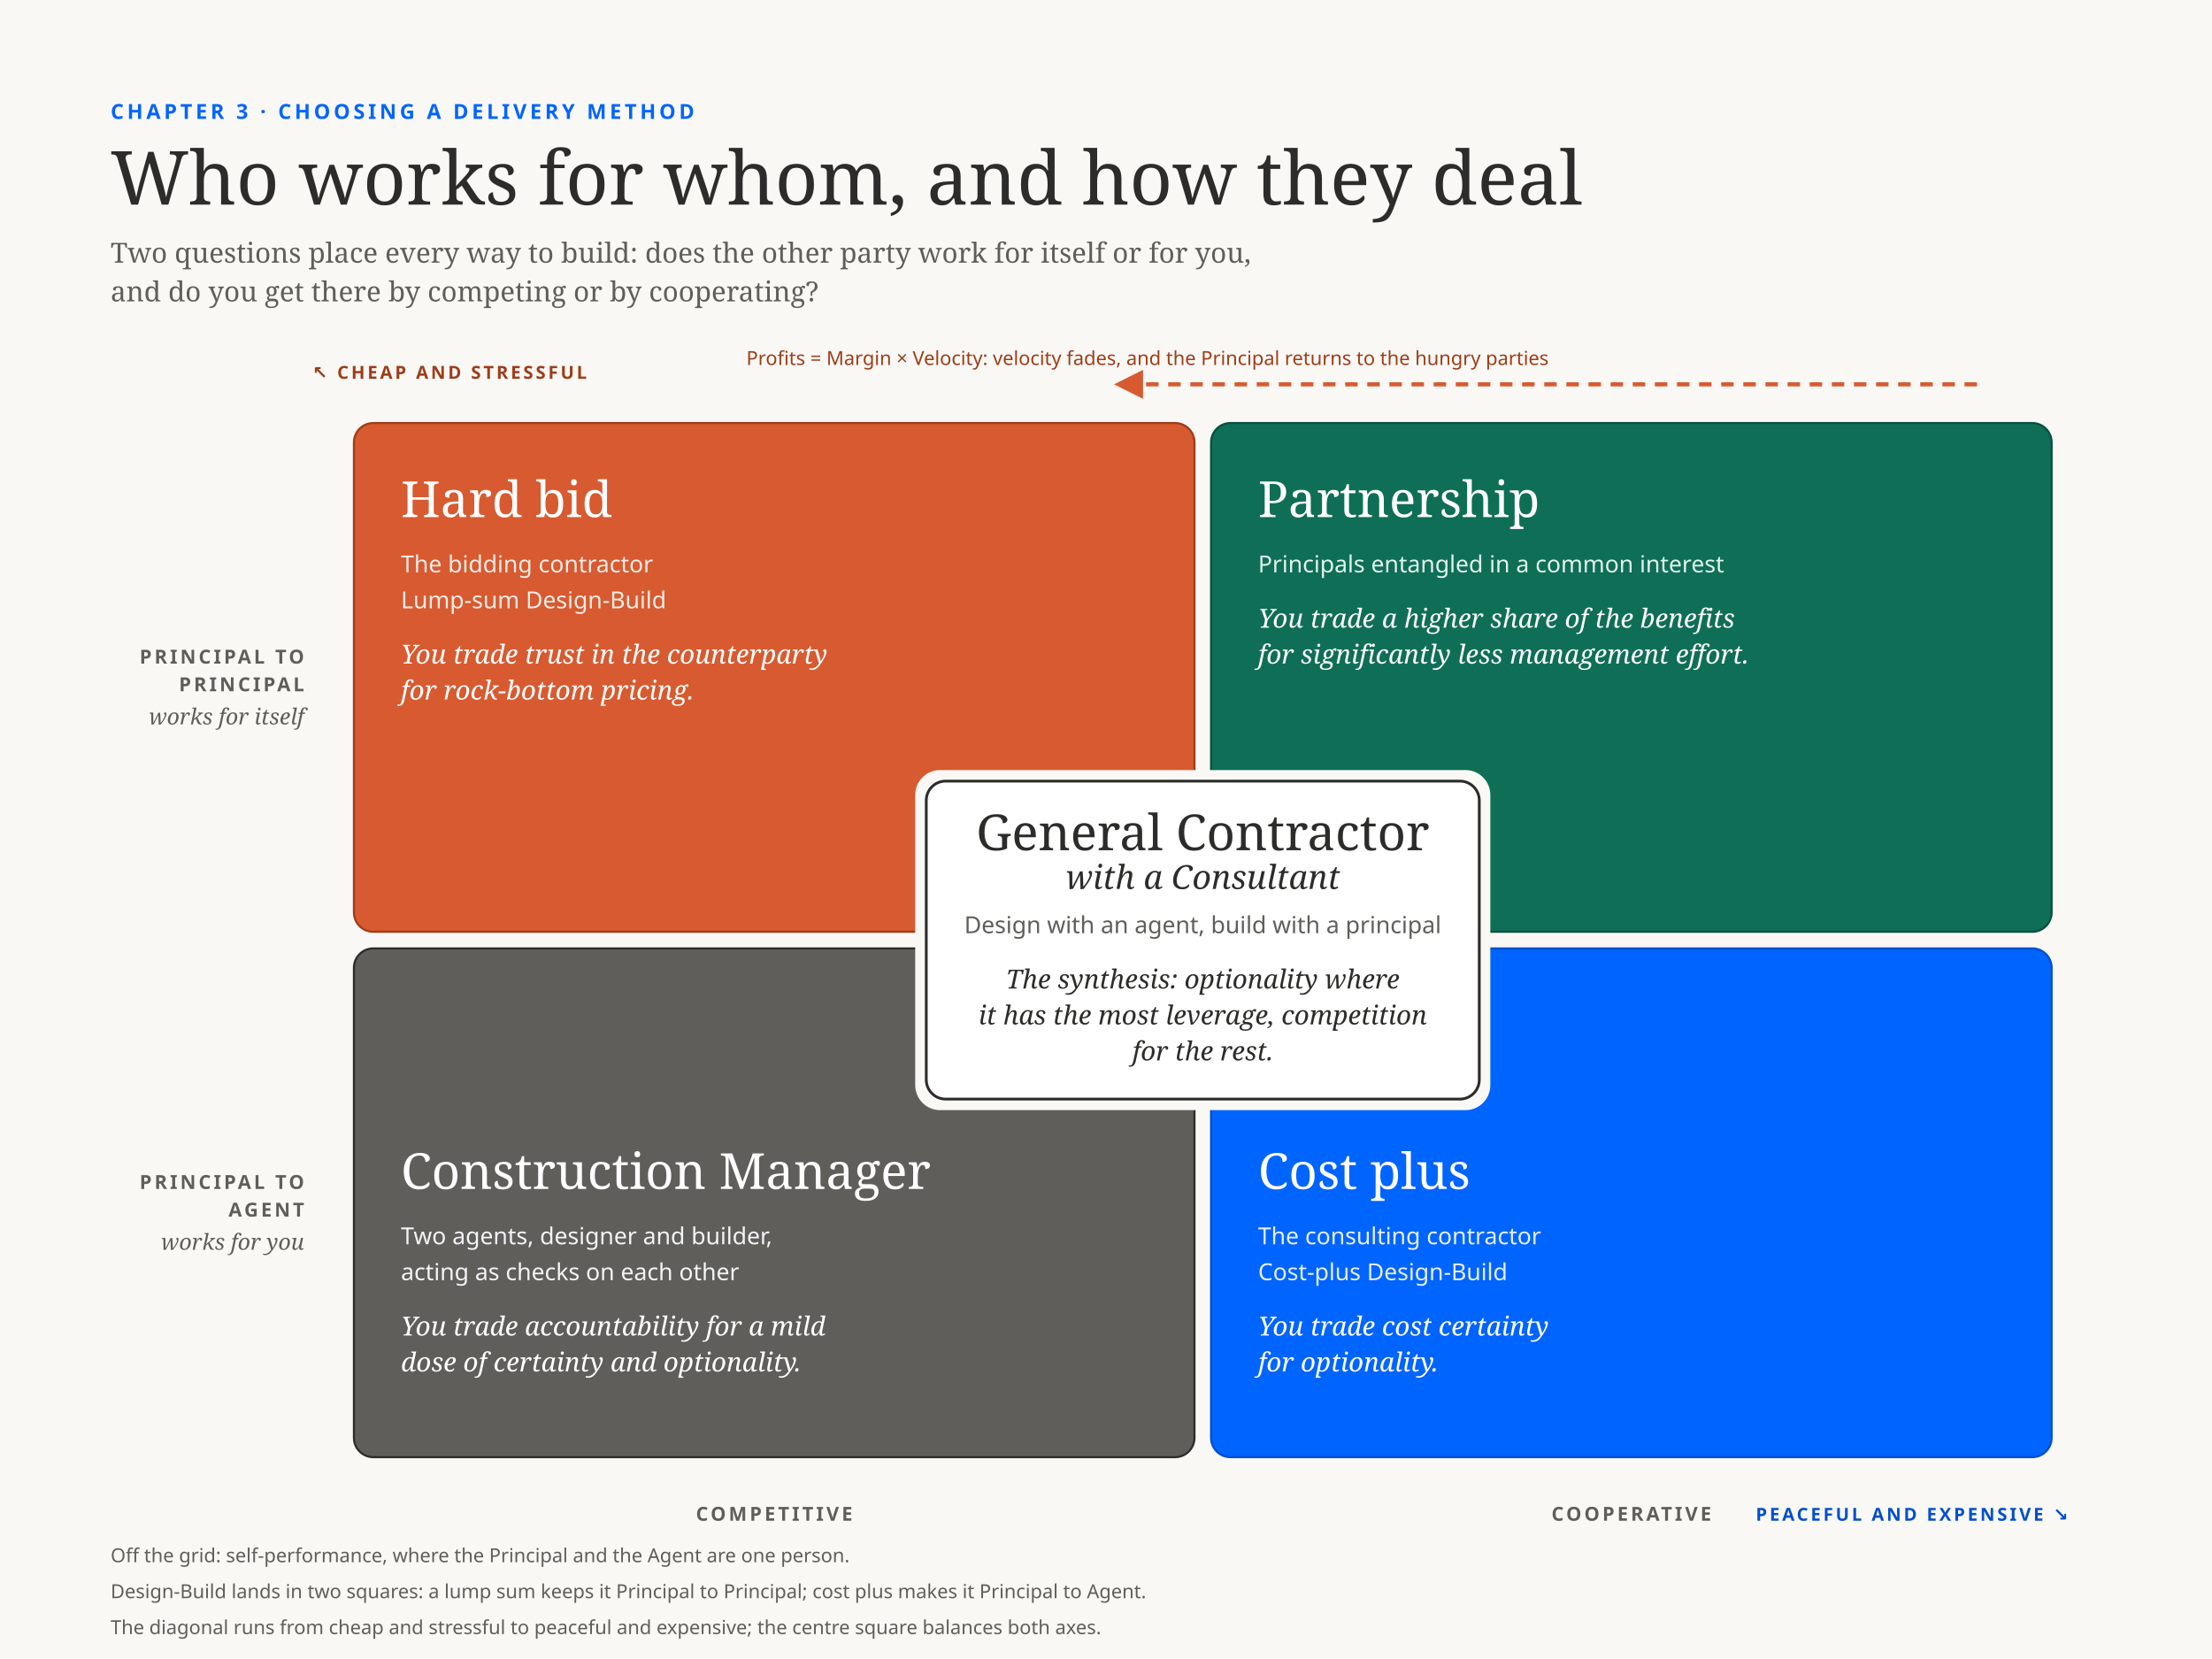
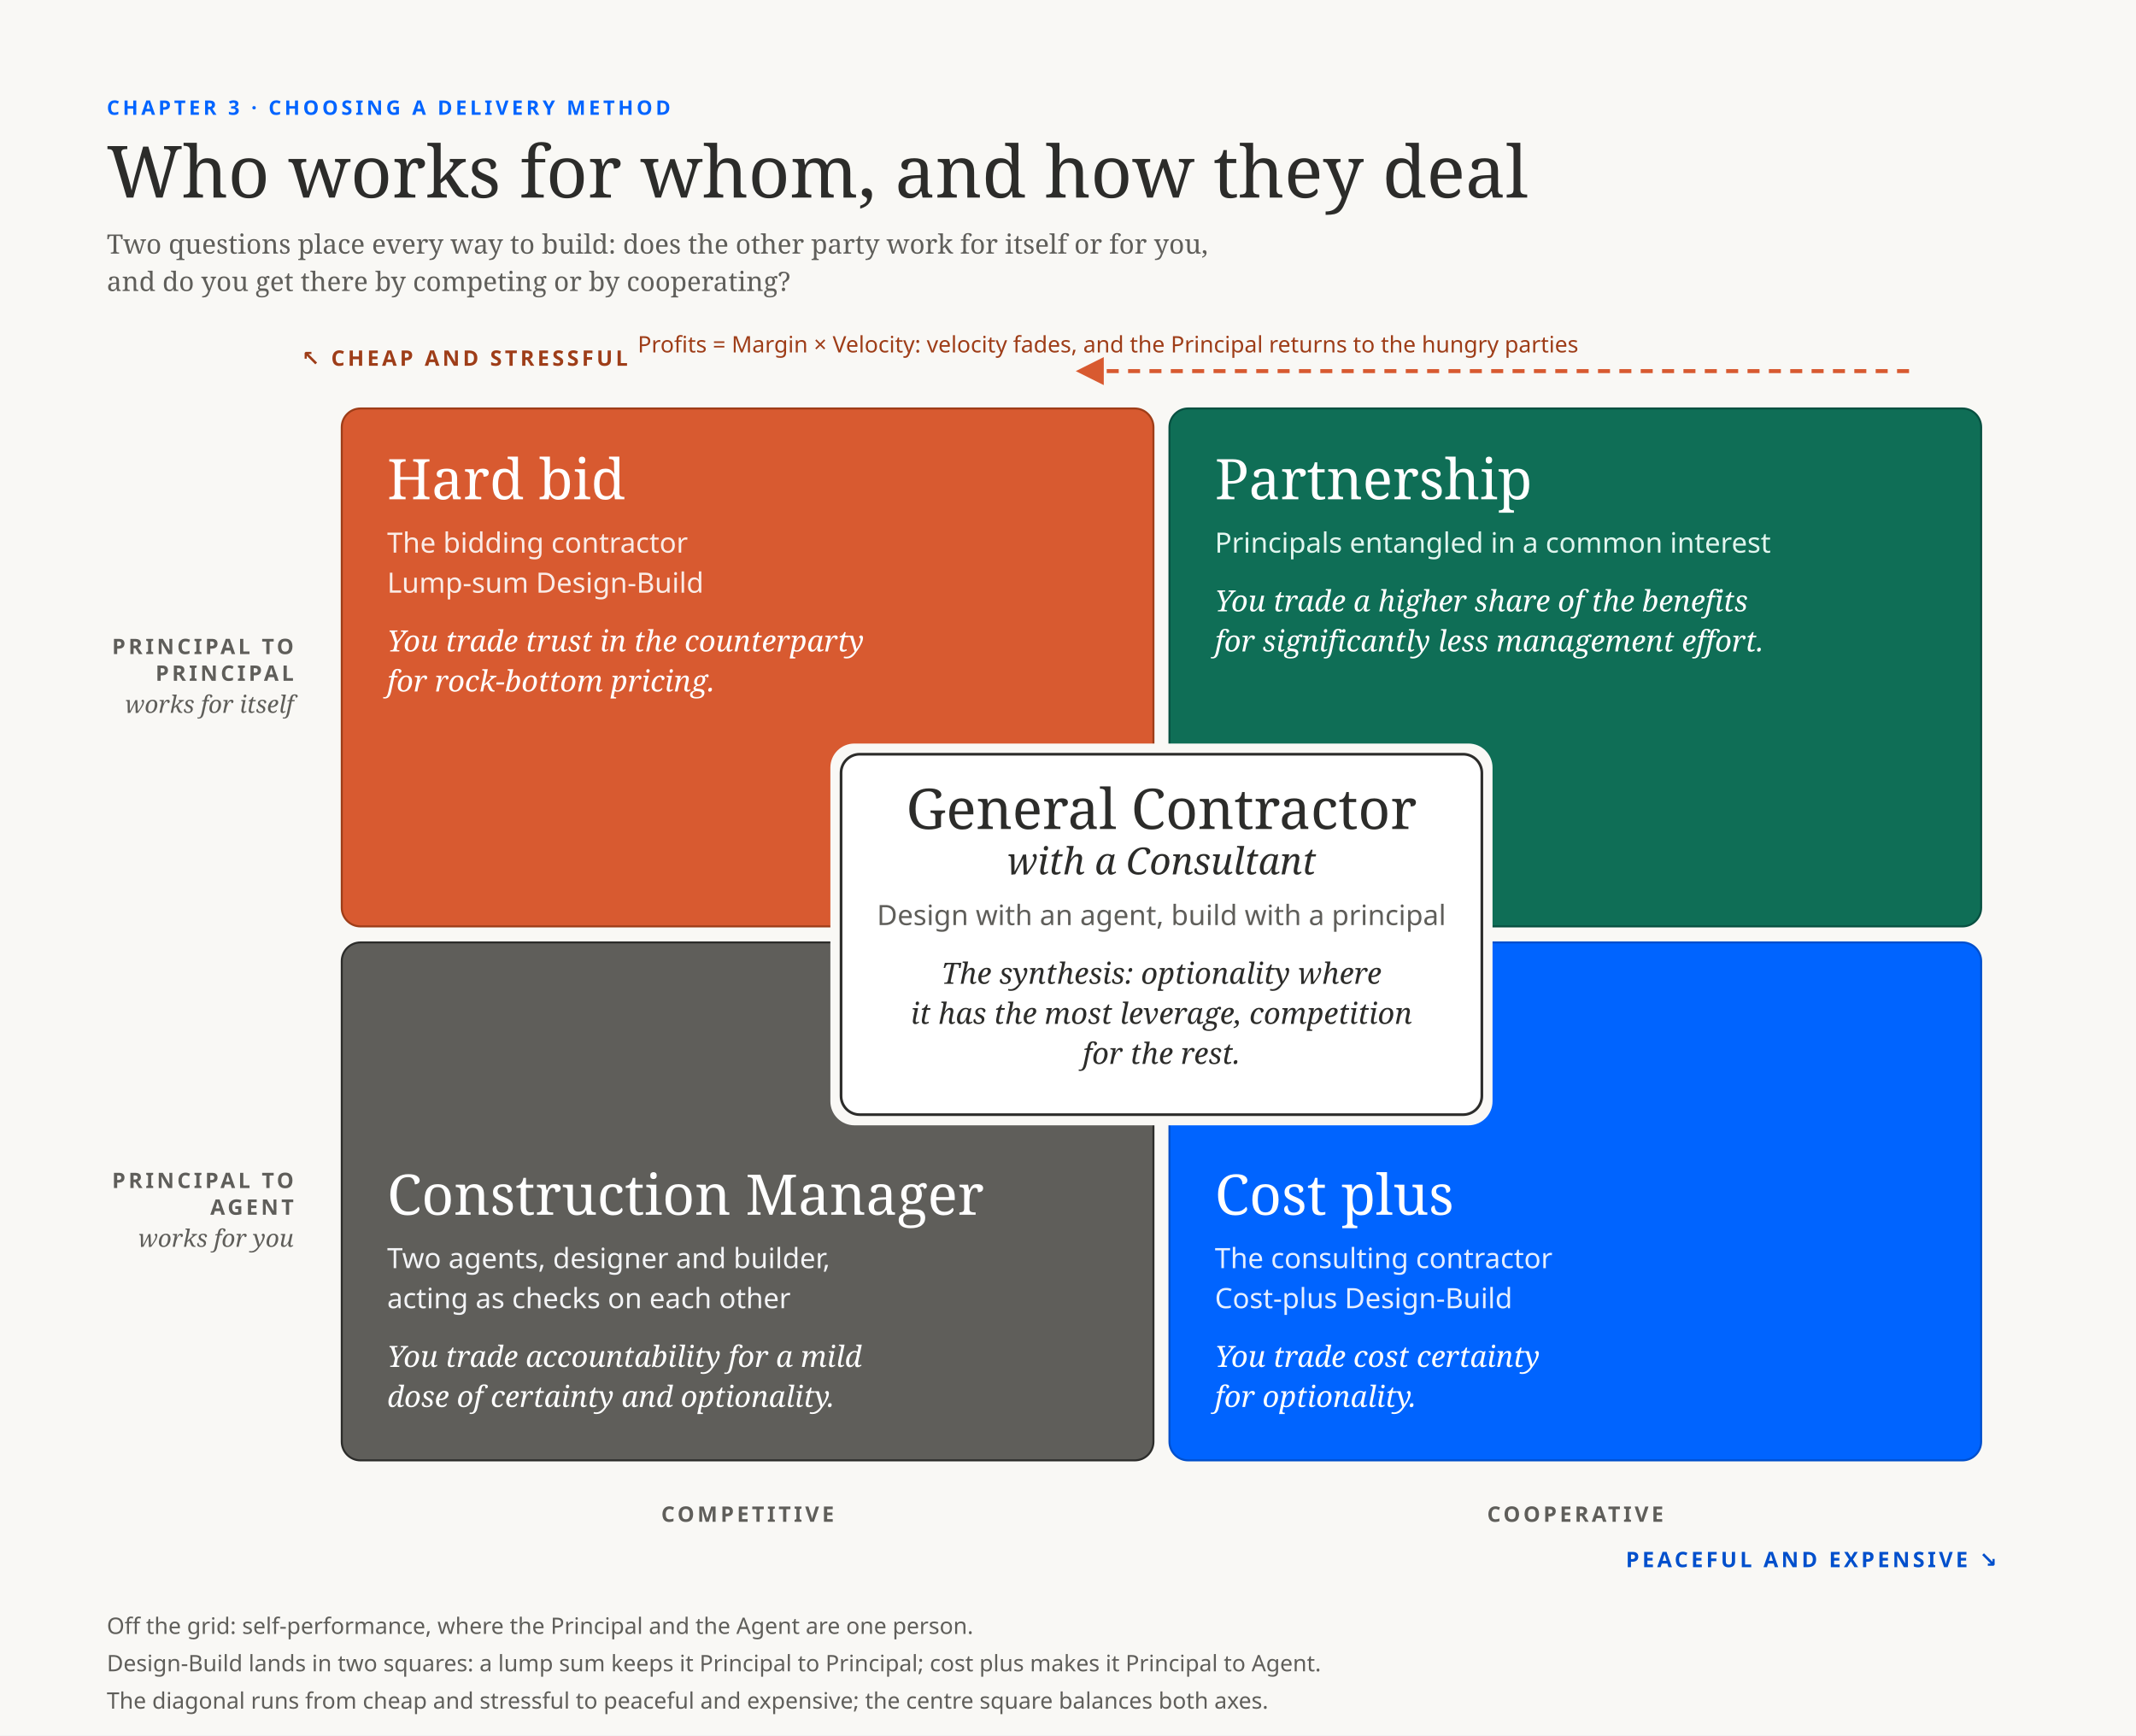
- <svg xmlns="http://www.w3.org/2000/svg" width="1600" height="1200" viewBox="0 0 1600 1200">
+ <svg xmlns="http://www.w3.org/2000/svg" width="1600" height="1300" viewBox="0 0 1600 1300">
  <style>
  .eyebrow{font-family:Outfit,sans-serif;font-weight:600;font-size:15px;letter-spacing:.16em;fill:#0064ff}
  .title{font-family:'Instrument Serif',Georgia,serif;font-size:54px;fill:#2c2c2a}
  .dek{font-family:Lora,Georgia,serif;font-size:20px;fill:#5f5e5a}
-   .name{font-family:'Instrument Serif',Georgia,serif;font-size:36px}
-   .ex{font-family:Outfit,sans-serif;font-size:17px}
-   .trade{font-family:Lora,Georgia,serif;font-style:italic;font-size:19px}
-   .axis{font-family:Outfit,sans-serif;font-weight:600;font-size:14px;letter-spacing:.14em}
-   .axis-s{font-family:Lora,Georgia,serif;font-style:italic;font-size:16px}
-   .tag{font-family:Outfit,sans-serif;font-weight:600;font-size:13px;letter-spacing:.14em}
-   .cname{font-family:'Instrument Serif',Georgia,serif;font-style:italic;font-size:24px}
+   .name{font-family:'Instrument Serif',Georgia,serif;font-size:42px}
+   .ex{font-family:Outfit,sans-serif;font-weight:500;font-size:21px}
+   .trade{font-family:Lora,Georgia,serif;font-style:italic;font-weight:500;font-size:22px}
+   .axis{font-family:Outfit,sans-serif;font-weight:600;font-size:16px;letter-spacing:.14em}
+   .axis-s{font-family:Lora,Georgia,serif;font-style:italic;font-size:18px}
+   .tag{font-family:Outfit,sans-serif;font-weight:600;font-size:16px;letter-spacing:.14em}
+   .cname{font-family:'Instrument Serif',Georgia,serif;font-style:italic;font-size:28px}
  .route{font-family:'Instrument Serif',Georgia,serif;font-size:24px;paint-order:stroke;stroke:#f9f8f5;stroke-width:6px;stroke-linejoin:round}
  .route-s{font-family:Outfit,sans-serif;font-size:14px;paint-order:stroke;stroke:#f9f8f5;stroke-width:6px;stroke-linejoin:round}
-   .drift{font-family:Outfit,sans-serif;font-weight:500;font-size:14px}
-   .foot{font-family:Outfit,sans-serif;font-size:14px;fill:#5f5e5a}
+   .drift{font-family:Outfit,sans-serif;font-weight:500;font-size:17px}
+   .foot{font-family:Outfit,sans-serif;font-size:17px;fill:#5f5e5a}
</style>
-   <rect width="1600" height="1200" fill="#f9f8f5" />
+   <rect width="1600" height="1300" fill="#f9f8f5" />
  <defs>
    <marker id="ah-a" viewBox="0 0 10 10" refX="8" refY="5" markerWidth="7" markerHeight="7" orient="auto-start-reverse">
      <path d="M0,0 L10,5 L0,10 z" fill="#d85a30" />
    </marker>
    <marker id="ah-i" viewBox="0 0 10 10" refX="8" refY="5" markerWidth="7" markerHeight="7" orient="auto-start-reverse">
      <path d="M0,0 L10,5 L0,10 z" fill="#2c2c2a" />
    </marker>
  </defs>
  <text x="80" y="86" class="eyebrow" text-anchor="start">CHAPTER 3 · CHOOSING A DELIVERY METHOD</text>
  <text x="80" y="148" class="title" text-anchor="start">Who works for whom, and how they deal</text>
  <text x="80" y="190" class="dek" text-anchor="start">Two questions place every way to build: does the other party work for itself or for you,</text>
  <text x="80" y="218" class="dek" text-anchor="start">and do you get there by competing or by cooperating?</text>
-   <rect x="256" y="306" width="608" height="368" rx="14" fill="#d85a30" stroke="#9e3d18" stroke-width="1.5" />
+   <rect x="256" y="306" width="608" height="388" rx="14" fill="#d85a30" stroke="#9e3d18" stroke-width="1.5" />
  <text x="290" y="374" class="name" text-anchor="start" fill="#ffffff">Hard bid</text>
  <text x="290" y="414" class="ex" text-anchor="start" fill="#faece7">The bidding contractor</text>
-   <text x="290" y="440" class="ex" text-anchor="start" fill="#faece7">Lump-sum Design-Build</text>
-   <text x="290" y="480" class="trade" text-anchor="start" fill="#ffffff">You trade trust in the counterparty</text>
-   <text x="290" y="506" class="trade" text-anchor="start" fill="#ffffff">for rock-bottom pricing.</text>
-   <rect x="876" y="306" width="608" height="368" rx="14" fill="#0f6e56" stroke="#085041" stroke-width="1.5" />
+   <text x="290" y="444" class="ex" text-anchor="start" fill="#faece7">Lump-sum Design-Build</text>
+   <text x="290" y="488" class="trade" text-anchor="start" fill="#ffffff">You trade trust in the counterparty</text>
+   <text x="290" y="518" class="trade" text-anchor="start" fill="#ffffff">for rock-bottom pricing.</text>
+   <rect x="876" y="306" width="608" height="388" rx="14" fill="#0f6e56" stroke="#085041" stroke-width="1.5" />
  <text x="910" y="374" class="name" text-anchor="start" fill="#ffffff">Partnership</text>
  <text x="910" y="414" class="ex" text-anchor="start" fill="#e1f5ee">Principals entangled in a common interest</text>
-   <text x="910" y="454" class="trade" text-anchor="start" fill="#ffffff">You trade a higher share of the benefits</text>
-   <text x="910" y="480" class="trade" text-anchor="start" fill="#ffffff">for significantly less management effort.</text>
-   <rect x="256" y="686" width="608" height="368" rx="14" fill="#5f5e5a" stroke="#2c2c2a" stroke-width="1.5" />
-   <text x="290" y="860" class="name" text-anchor="start" fill="#ffffff">Construction Manager</text>
-   <text x="290" y="900" class="ex" text-anchor="start" fill="#f3f4f6">Two agents, designer and builder,</text>
-   <text x="290" y="926" class="ex" text-anchor="start" fill="#f3f4f6">acting as checks on each other</text>
-   <text x="290" y="966" class="trade" text-anchor="start" fill="#ffffff">You trade accountability for a mild</text>
-   <text x="290" y="992" class="trade" text-anchor="start" fill="#ffffff">dose of certainty and optionality.</text>
-   <rect x="876" y="686" width="608" height="368" rx="14" fill="#0064ff" stroke="#004fcc" stroke-width="1.5" />
-   <text x="910" y="860" class="name" text-anchor="start" fill="#ffffff">Cost plus</text>
-   <text x="910" y="900" class="ex" text-anchor="start" fill="#e6efff">The consulting contractor</text>
-   <text x="910" y="926" class="ex" text-anchor="start" fill="#e6efff">Cost-plus Design-Build</text>
-   <text x="910" y="966" class="trade" text-anchor="start" fill="#ffffff">You trade cost certainty</text>
-   <text x="910" y="992" class="trade" text-anchor="start" fill="#ffffff">for optionality.</text>
-   <text x="220" y="480.0" class="axis" text-anchor="end" fill="#5f5e5a">PRINCIPAL TO</text>
-   <text x="220" y="500.0" class="axis" text-anchor="end" fill="#5f5e5a">PRINCIPAL</text>
-   <text x="220" y="524.0" class="axis-s" text-anchor="end" fill="#5f5e5a">works for itself</text>
-   <text x="220" y="860.0" class="axis" text-anchor="end" fill="#5f5e5a">PRINCIPAL TO</text>
-   <text x="220" y="880.0" class="axis" text-anchor="end" fill="#5f5e5a">AGENT</text>
-   <text x="220" y="904.0" class="axis-s" text-anchor="end" fill="#5f5e5a">works for you</text>
-   <text x="560.0" y="1100" class="axis" text-anchor="middle" fill="#5f5e5a">COMPETITIVE</text>
-   <text x="1180.0" y="1100" class="axis" text-anchor="middle" fill="#5f5e5a">COOPERATIVE</text>
+   <text x="910" y="458" class="trade" text-anchor="start" fill="#ffffff">You trade a higher share of the benefits</text>
+   <text x="910" y="488" class="trade" text-anchor="start" fill="#ffffff">for significantly less management effort.</text>
+   <rect x="256" y="706" width="608" height="388" rx="14" fill="#5f5e5a" stroke="#2c2c2a" stroke-width="1.5" />
+   <text x="290" y="910" class="name" text-anchor="start" fill="#ffffff">Construction Manager</text>
+   <text x="290" y="950" class="ex" text-anchor="start" fill="#f3f4f6">Two agents, designer and builder,</text>
+   <text x="290" y="980" class="ex" text-anchor="start" fill="#f3f4f6">acting as checks on each other</text>
+   <text x="290" y="1024" class="trade" text-anchor="start" fill="#ffffff">You trade accountability for a mild</text>
+   <text x="290" y="1054" class="trade" text-anchor="start" fill="#ffffff">dose of certainty and optionality.</text>
+   <rect x="876" y="706" width="608" height="388" rx="14" fill="#0064ff" stroke="#004fcc" stroke-width="1.5" />
+   <text x="910" y="910" class="name" text-anchor="start" fill="#ffffff">Cost plus</text>
+   <text x="910" y="950" class="ex" text-anchor="start" fill="#e6efff">The consulting contractor</text>
+   <text x="910" y="980" class="ex" text-anchor="start" fill="#e6efff">Cost-plus Design-Build</text>
+   <text x="910" y="1024" class="trade" text-anchor="start" fill="#ffffff">You trade cost certainty</text>
+   <text x="910" y="1054" class="trade" text-anchor="start" fill="#ffffff">for optionality.</text>
+   <text x="220" y="490.0" class="axis" text-anchor="end" fill="#5f5e5a">PRINCIPAL TO</text>
+   <text x="220" y="510.0" class="axis" text-anchor="end" fill="#5f5e5a">PRINCIPAL</text>
+   <text x="220" y="534.0" class="axis-s" text-anchor="end" fill="#5f5e5a">works for itself</text>
+   <text x="220" y="890.0" class="axis" text-anchor="end" fill="#5f5e5a">PRINCIPAL TO</text>
+   <text x="220" y="910.0" class="axis" text-anchor="end" fill="#5f5e5a">AGENT</text>
+   <text x="220" y="934.0" class="axis-s" text-anchor="end" fill="#5f5e5a">works for you</text>
+   <text x="560.0" y="1140" class="axis" text-anchor="middle" fill="#5f5e5a">COMPETITIVE</text>
+   <text x="1180.0" y="1140" class="axis" text-anchor="middle" fill="#5f5e5a">COOPERATIVE</text>
  <text x="226" y="274" class="tag" text-anchor="start" fill="#9e3d18">↖ CHEAP AND STRESSFUL</text>
-   <text x="1496" y="1100" class="tag" text-anchor="end" fill="#004fcc">PEACEFUL AND EXPENSIVE ↘</text>
-   <rect x="662.0" y="557.0" width="416" height="246" rx="18" fill="#f9f8f5" />
-   <rect x="670.0" y="565.0" width="400" height="230" rx="14" fill="#ffffff" stroke="#2c2c2a" stroke-width="2" />
-   <text x="870" y="615.0" class="name" text-anchor="middle" fill="#2c2c2a">General Contractor</text>
-   <text x="870" y="643.0" class="cname" text-anchor="middle" fill="#2c2c2a">with a Consultant</text>
-   <text x="870" y="675.0" class="ex" text-anchor="middle" fill="#5f5e5a">Design with an agent, build with a principal</text>
-   <text x="870" y="715.0" class="trade" text-anchor="middle" fill="#2c2c2a">The synthesis: optionality where</text>
-   <text x="870" y="741.0" class="trade" text-anchor="middle" fill="#2c2c2a">it has the most leverage, competition</text>
-   <text x="870" y="767.0" class="trade" text-anchor="middle" fill="#2c2c2a">for the rest.</text>
+   <text x="1496" y="1174" class="tag" text-anchor="end" fill="#004fcc">PEACEFUL AND EXPENSIVE ↘</text>
+   <rect x="622.0" y="557.0" width="496" height="286" rx="18" fill="#f9f8f5" />
+   <rect x="630.0" y="565.0" width="480" height="270" rx="14" fill="#ffffff" stroke="#2c2c2a" stroke-width="2" />
+   <text x="870" y="621.0" class="name" text-anchor="middle" fill="#2c2c2a">General Contractor</text>
+   <text x="870" y="655.0" class="cname" text-anchor="middle" fill="#2c2c2a">with a Consultant</text>
+   <text x="870" y="693.0" class="ex" text-anchor="middle" fill="#5f5e5a">Design with an agent, build with a principal</text>
+   <text x="870" y="737.0" class="trade" text-anchor="middle" fill="#2c2c2a">The synthesis: optionality where</text>
+   <text x="870" y="767.0" class="trade" text-anchor="middle" fill="#2c2c2a">it has the most leverage, competition</text>
+   <text x="870" y="797.0" class="trade" text-anchor="middle" fill="#2c2c2a">for the rest.</text>
  <line x1="1430" y1="278" x2="810" y2="278" stroke="#d85a30" stroke-width="3" stroke-dasharray="9 7" marker-end="url(#ah-a)" />
  <text x="830" y="264" class="drift" text-anchor="middle" fill="#9e3d18">Profits = Margin × Velocity: velocity fades, and the Principal returns to the hungry parties</text>
-   <text x="80" y="1130" class="foot" text-anchor="start">Off the grid: self-performance, where the Principal and the Agent are one person.</text>
-   <text x="80" y="1182" class="foot" text-anchor="start">The diagonal runs from cheap and stressful to peaceful and expensive; the centre square balances both axes.</text>
-   <text x="80" y="1156" class="foot" text-anchor="start">Design-Build lands in two squares: a lump sum keeps it Principal to Principal; cost plus makes it Principal to Agent.</text>
+   <text x="80" y="1224" class="foot" text-anchor="start">Off the grid: self-performance, where the Principal and the Agent are one person.</text>
+   <text x="80" y="1280" class="foot" text-anchor="start">The diagonal runs from cheap and stressful to peaceful and expensive; the centre square balances both axes.</text>
+   <text x="80" y="1252" class="foot" text-anchor="start">Design-Build lands in two squares: a lump sum keeps it Principal to Principal; cost plus makes it Principal to Agent.</text>
</svg>
